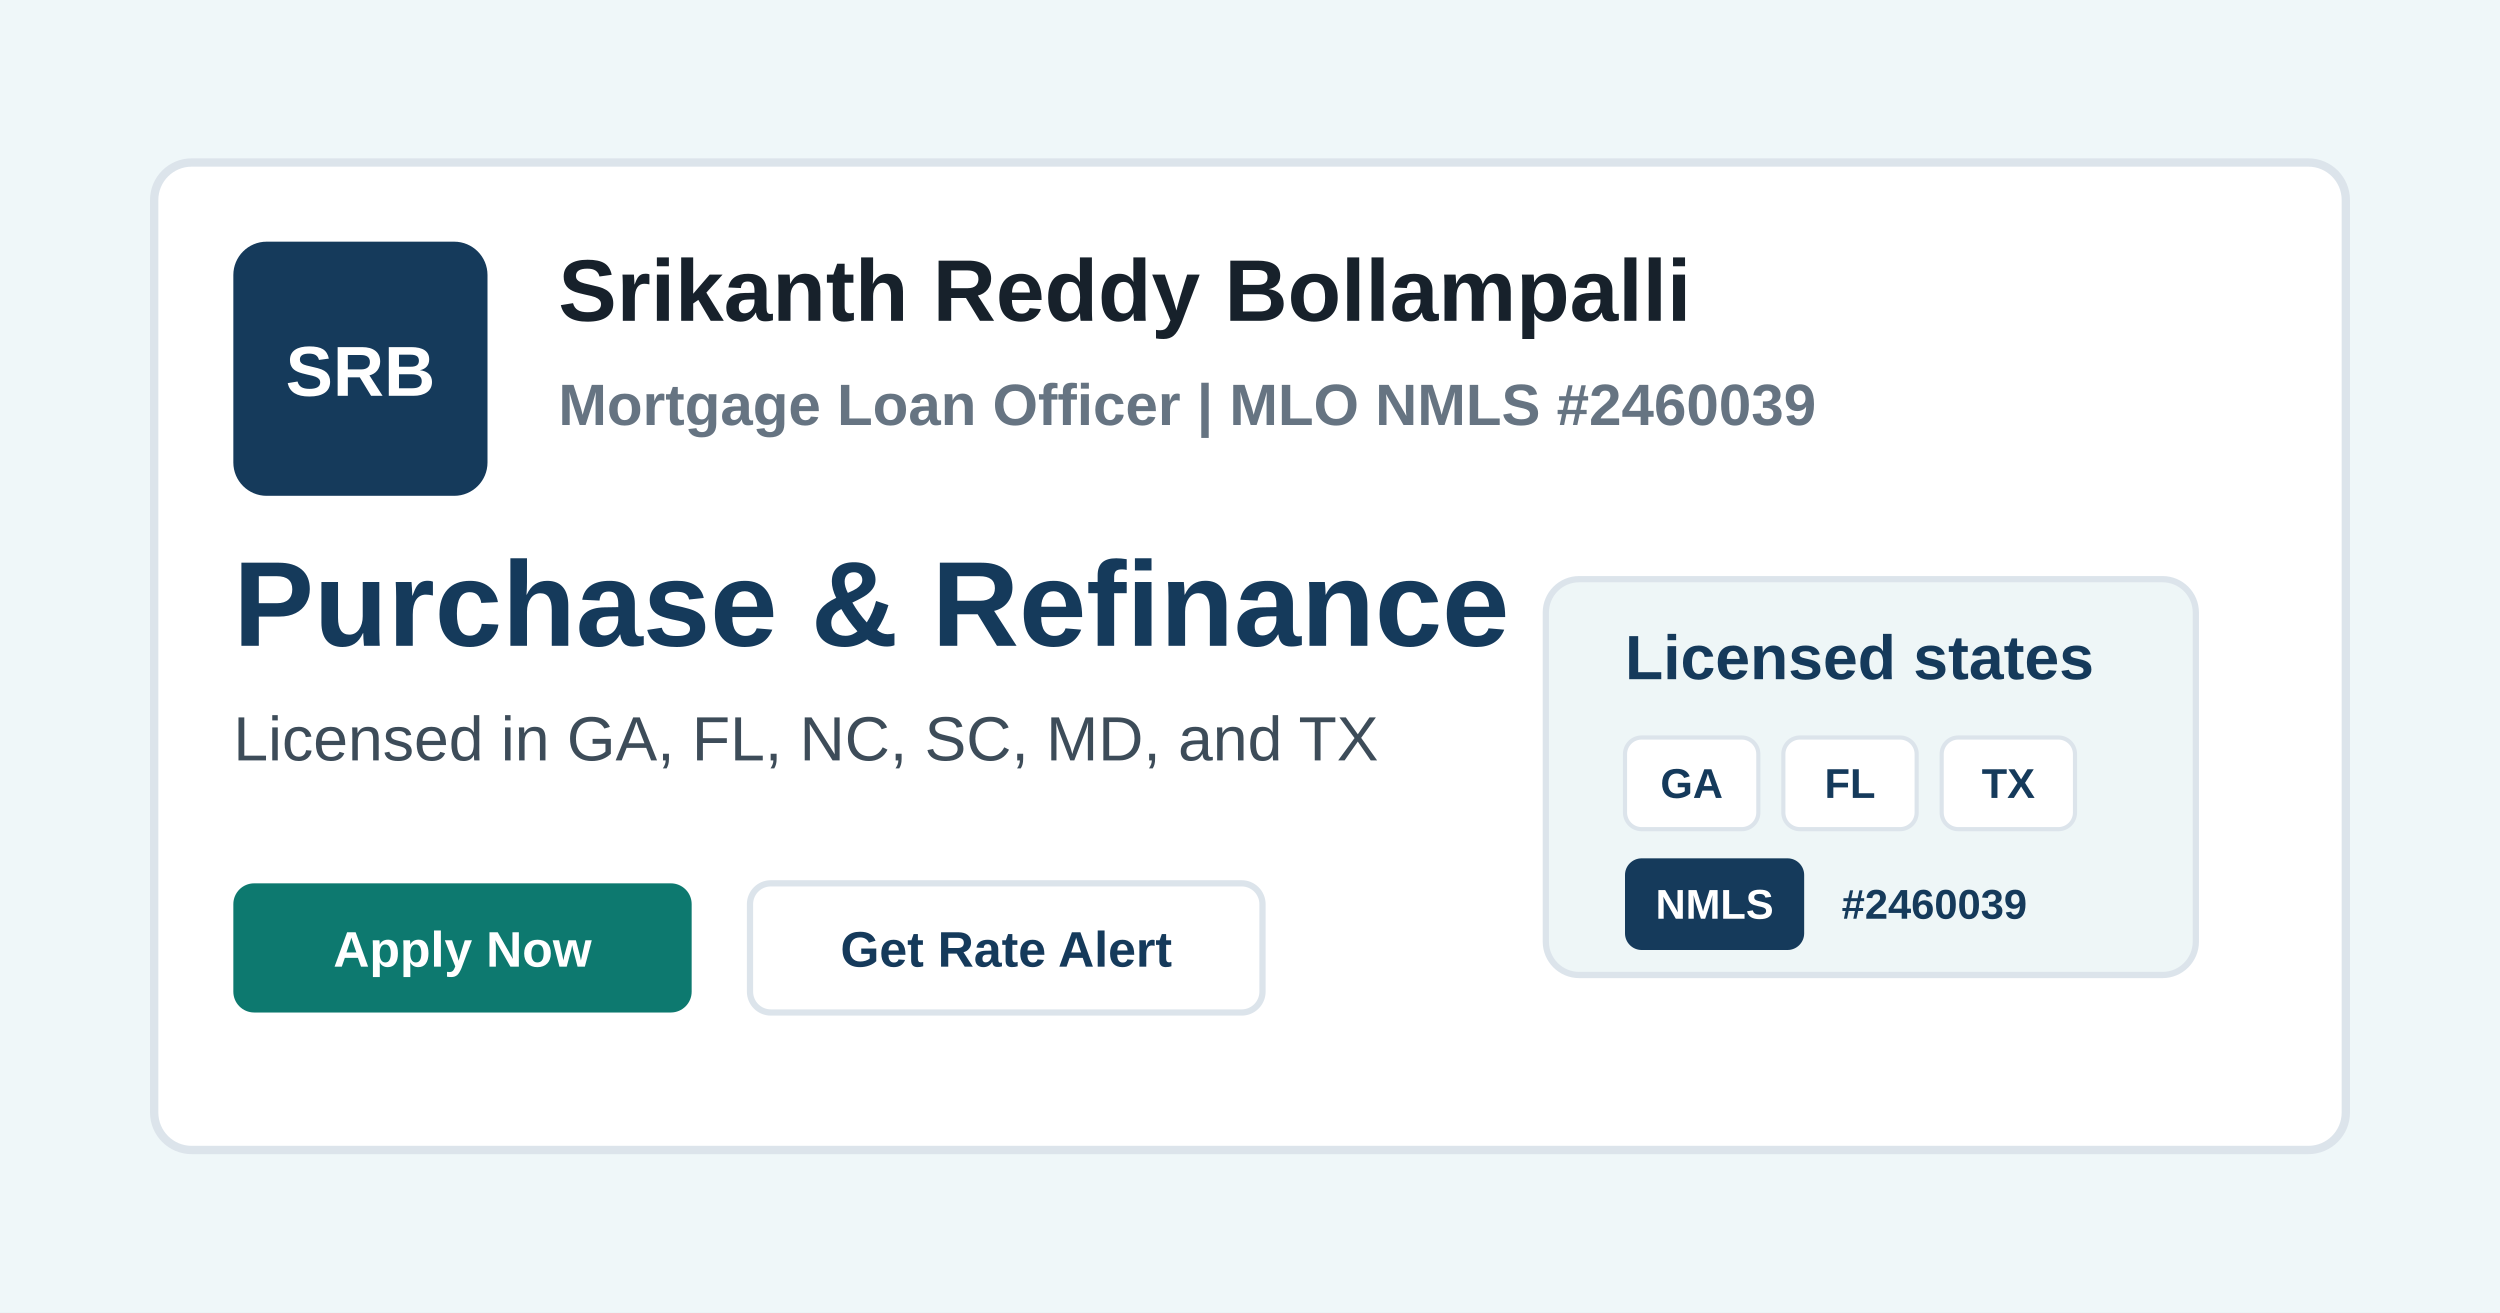
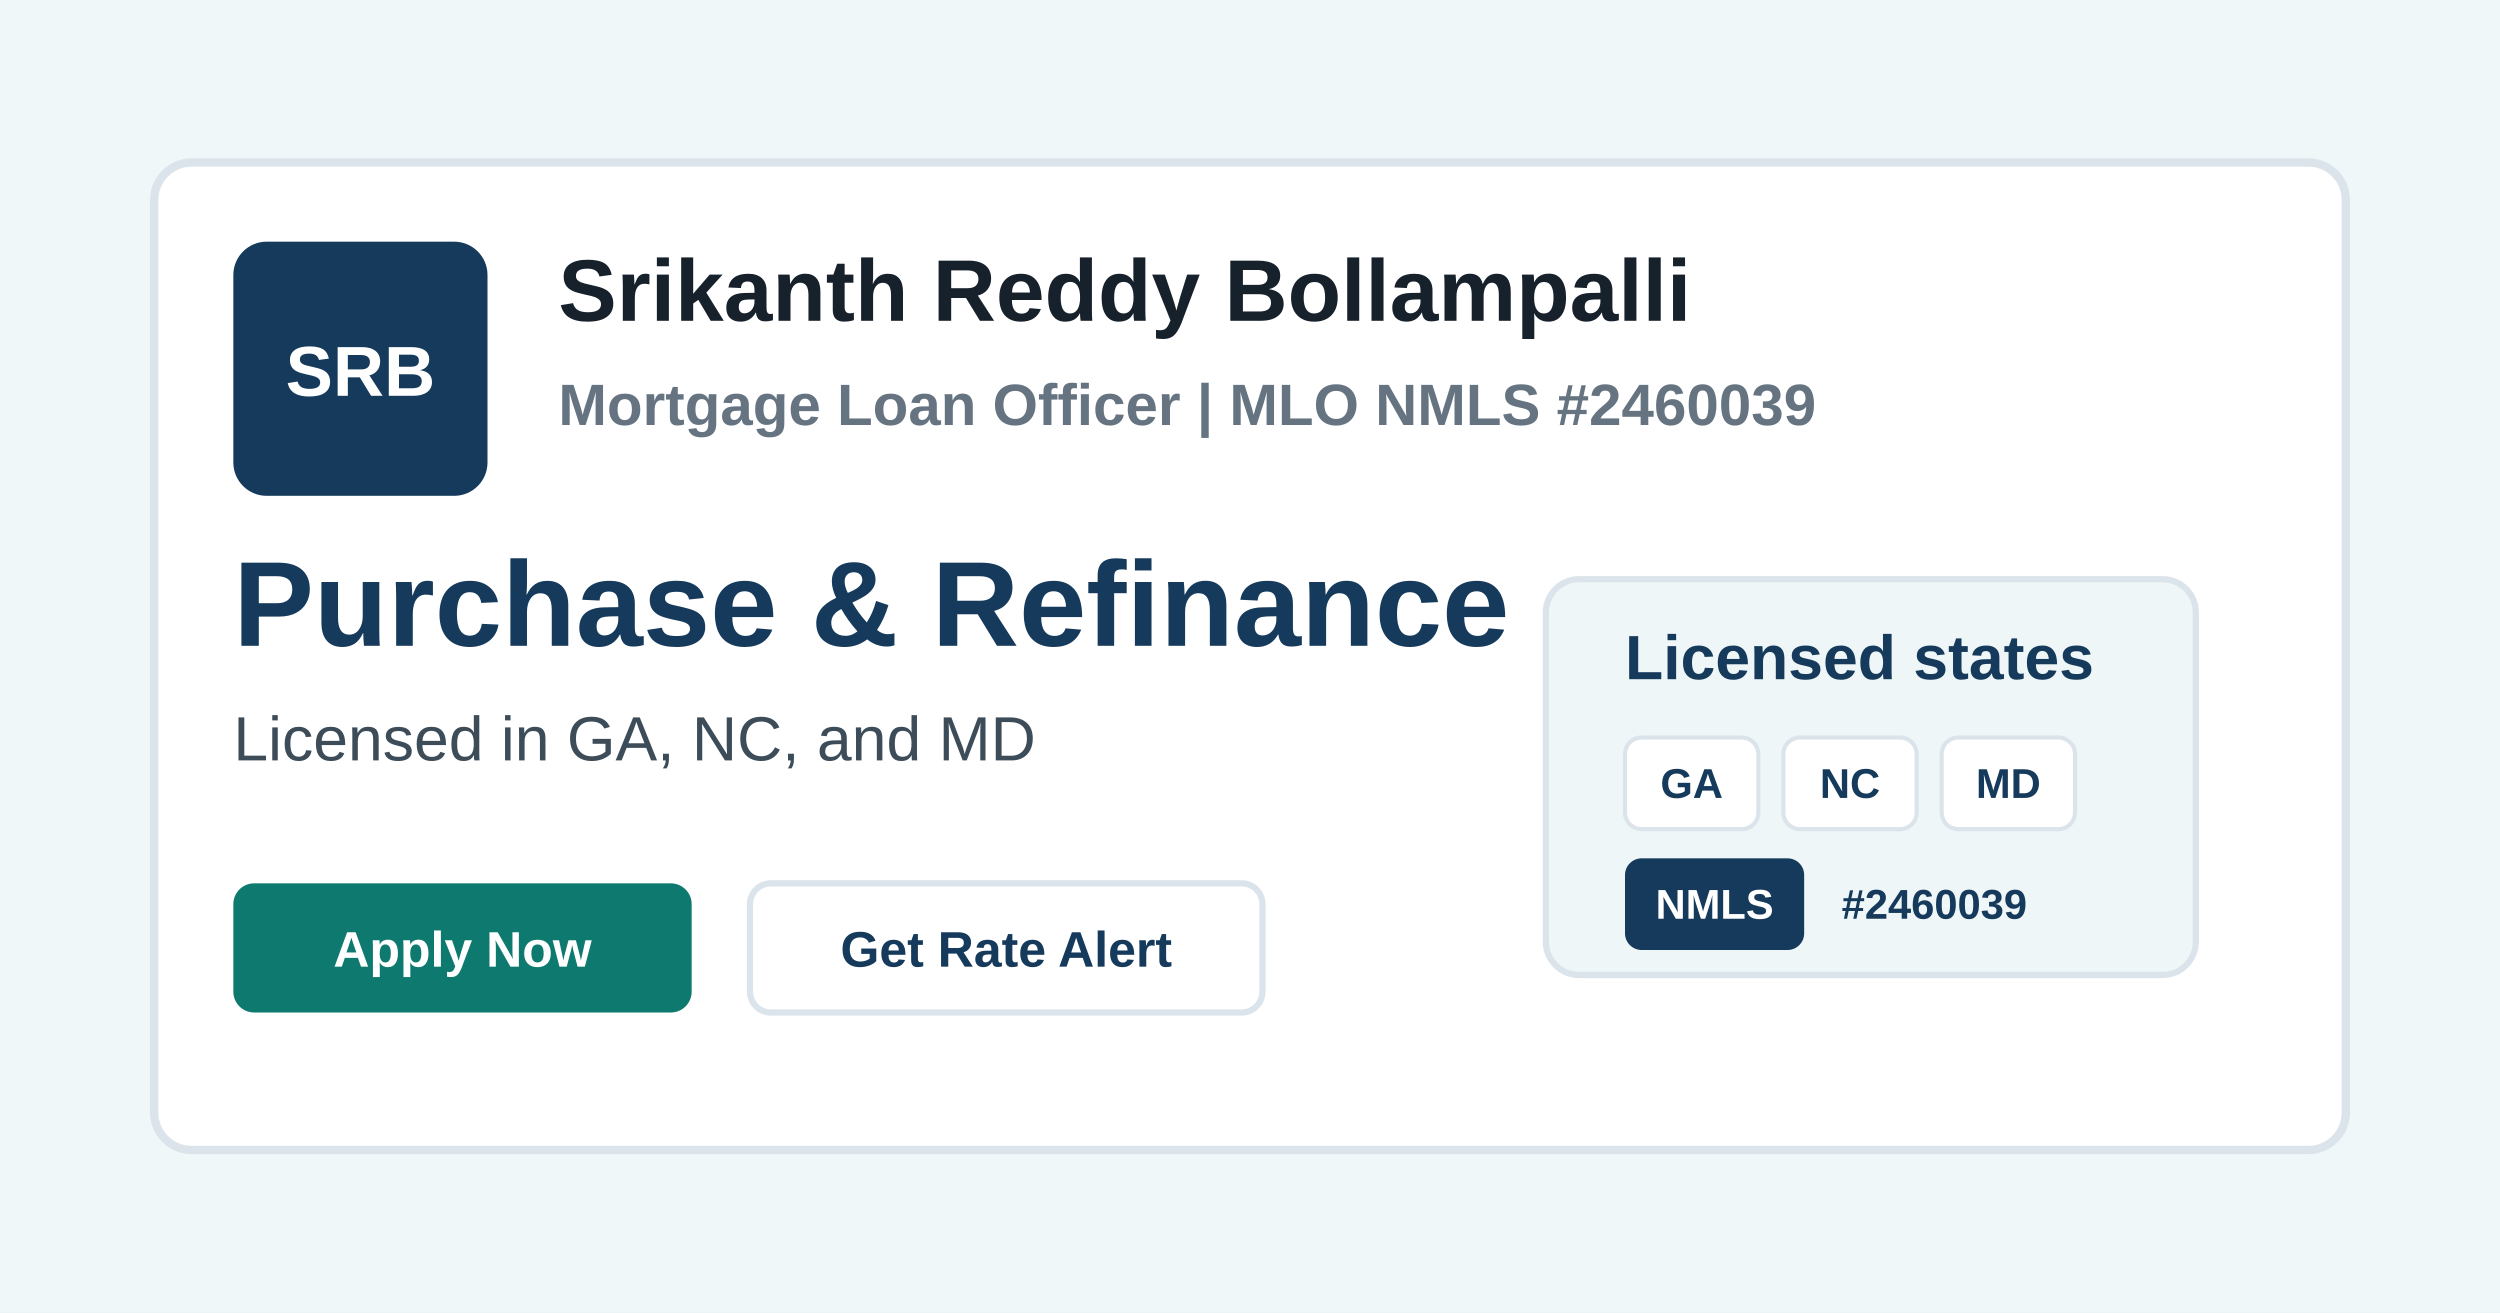
<svg xmlns="http://www.w3.org/2000/svg" viewBox="0 0 1200 630" role="img" aria-labelledby="title desc">
  <rect width="1200" height="630" fill="#dceef6" />
  <path d="M0 0h1200v630H0z" fill="#f7fbfb" opacity=".72" />
  <rect x="74" y="78" width="1052" height="474" rx="18" fill="#ffffff" stroke="#dce4eb" stroke-width="4" />
  <rect x="112" y="116" width="122" height="122" rx="16" fill="#153a5b" />
  <text x="173" y="190" text-anchor="middle" font-family="Arial, sans-serif" font-size="34" font-weight="700" fill="#ffffff">SRB</text>
  <text x="268" y="154" font-family="Arial, sans-serif" font-size="42" font-weight="700" fill="#17212b">Srikanth Reddy Bollampalli</text>
  <text x="268" y="204" font-family="Arial, sans-serif" font-size="28" font-weight="700" fill="#667482">Mortgage Loan Officer | MLO NMLS #2460039</text>
  <text x="112" y="310" font-family="Arial, sans-serif" font-size="58" font-weight="700" fill="#153a5b">Purchase &amp; Refinance</text>
-   <text x="112" y="365" font-family="Arial, sans-serif" font-size="30" fill="#3d4c59">Licensed in GA, FL, NC, SC, MD, and TX</text>
+   <text x="112" y="365" font-family="Arial, sans-serif" font-size="30" fill="#3d4c59">Licensed in GA, NC, and MD</text>
  <rect x="112" y="424" width="220" height="62" rx="10" fill="#0d796f" />
  <text x="222" y="464" text-anchor="middle" font-family="Arial, sans-serif" font-size="24" font-weight="700" fill="#ffffff">Apply Now</text>
  <rect x="360" y="424" width="246" height="62" rx="10" fill="#ffffff" stroke="#dce4eb" stroke-width="3" />
  <text x="483" y="464" text-anchor="middle" font-family="Arial, sans-serif" font-size="24" font-weight="700" fill="#153a5b">Get Rate Alert</text>
  <rect x="742" y="278" width="312" height="190" rx="16" fill="#eef6f7" stroke="#dce4eb" stroke-width="3" />
  <text x="780" y="326" font-family="Arial, sans-serif" font-size="30" font-weight="700" fill="#153a5b">Licensed states</text>
  <rect x="780" y="354" width="64" height="44" rx="8" fill="#ffffff" stroke="#dce4eb" stroke-width="2" />
  <text x="812" y="383" text-anchor="middle" font-family="Arial, sans-serif" font-size="20" font-weight="700" fill="#153a5b">GA</text>
  <rect x="856" y="354" width="64" height="44" rx="8" fill="#ffffff" stroke="#dce4eb" stroke-width="2" />
-   <text x="888" y="383" text-anchor="middle" font-family="Arial, sans-serif" font-size="20" font-weight="700" fill="#153a5b">FL</text>
+   <text x="888" y="383" text-anchor="middle" font-family="Arial, sans-serif" font-size="20" font-weight="700" fill="#153a5b">NC</text>
  <rect x="932" y="354" width="64" height="44" rx="8" fill="#ffffff" stroke="#dce4eb" stroke-width="2" />
-   <text x="964" y="383" text-anchor="middle" font-family="Arial, sans-serif" font-size="20" font-weight="700" fill="#153a5b">TX</text>
+   <text x="964" y="383" text-anchor="middle" font-family="Arial, sans-serif" font-size="20" font-weight="700" fill="#153a5b">MD</text>
  <rect x="780" y="412" width="86" height="44" rx="8" fill="#153a5b" />
  <text x="823" y="441" text-anchor="middle" font-family="Arial, sans-serif" font-size="20" font-weight="700" fill="#ffffff">NMLS</text>
  <text x="884" y="441" font-family="Arial, sans-serif" font-size="20" font-weight="700" fill="#153a5b">#2460039</text>
</svg>
